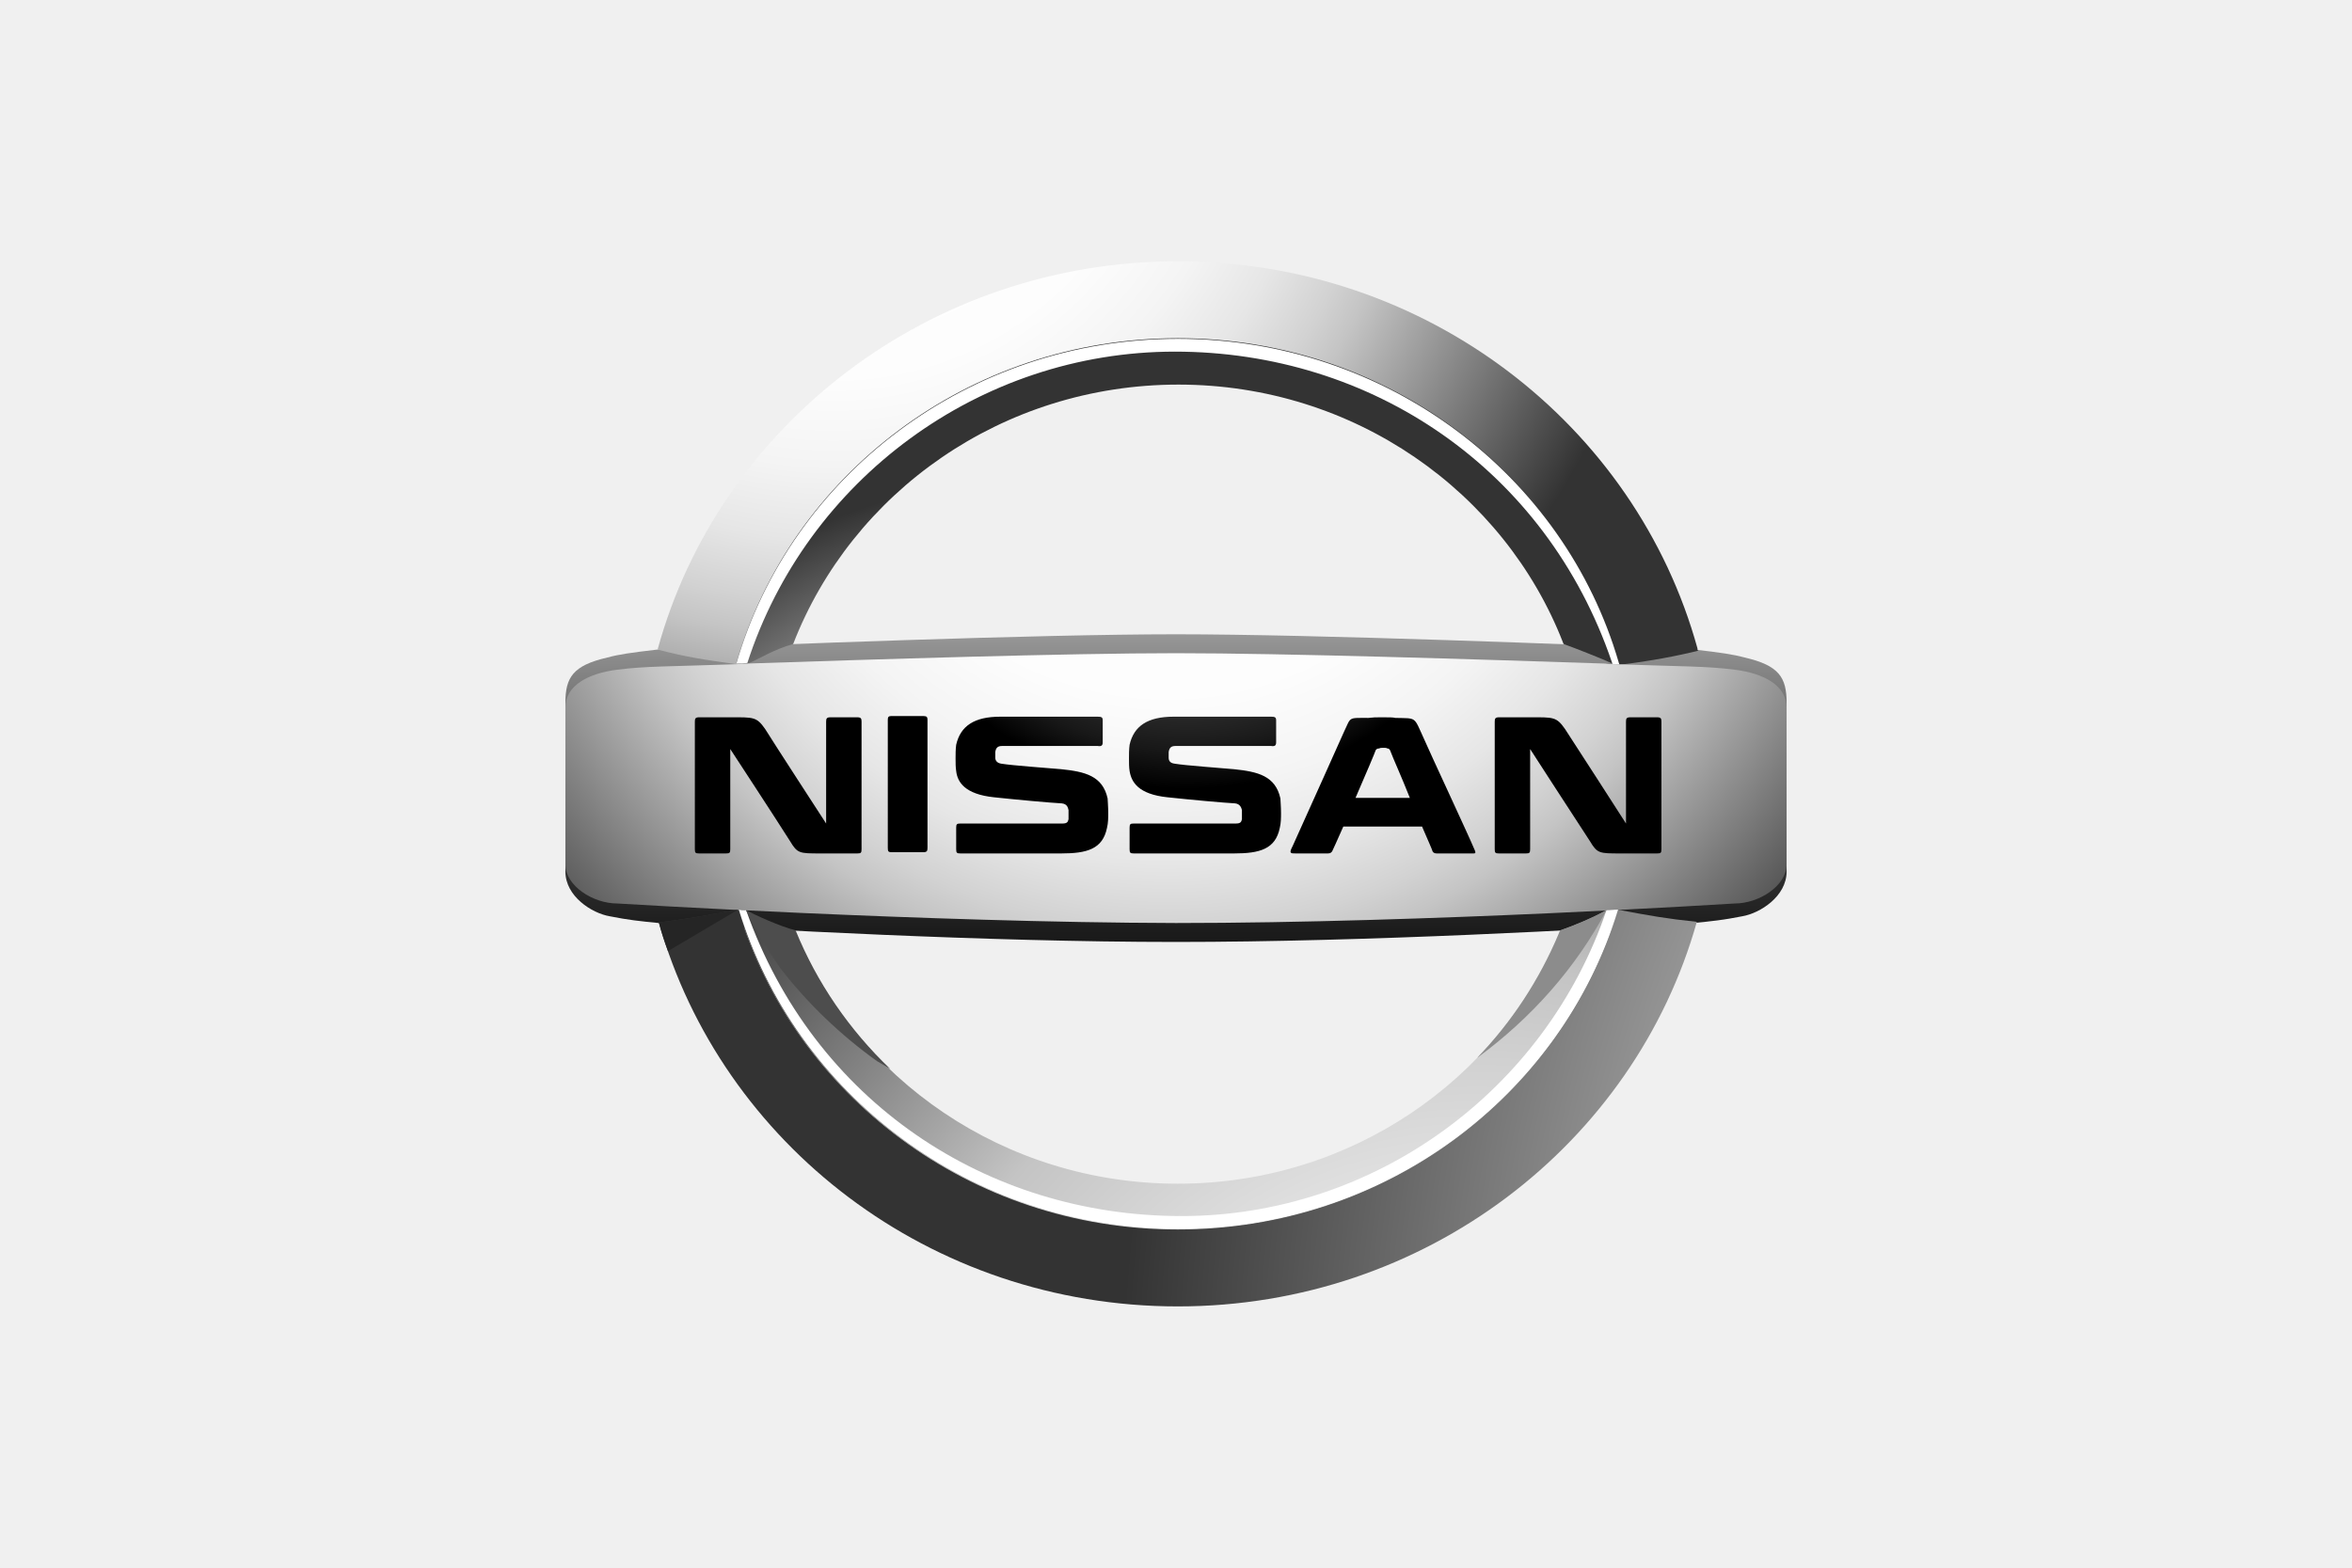
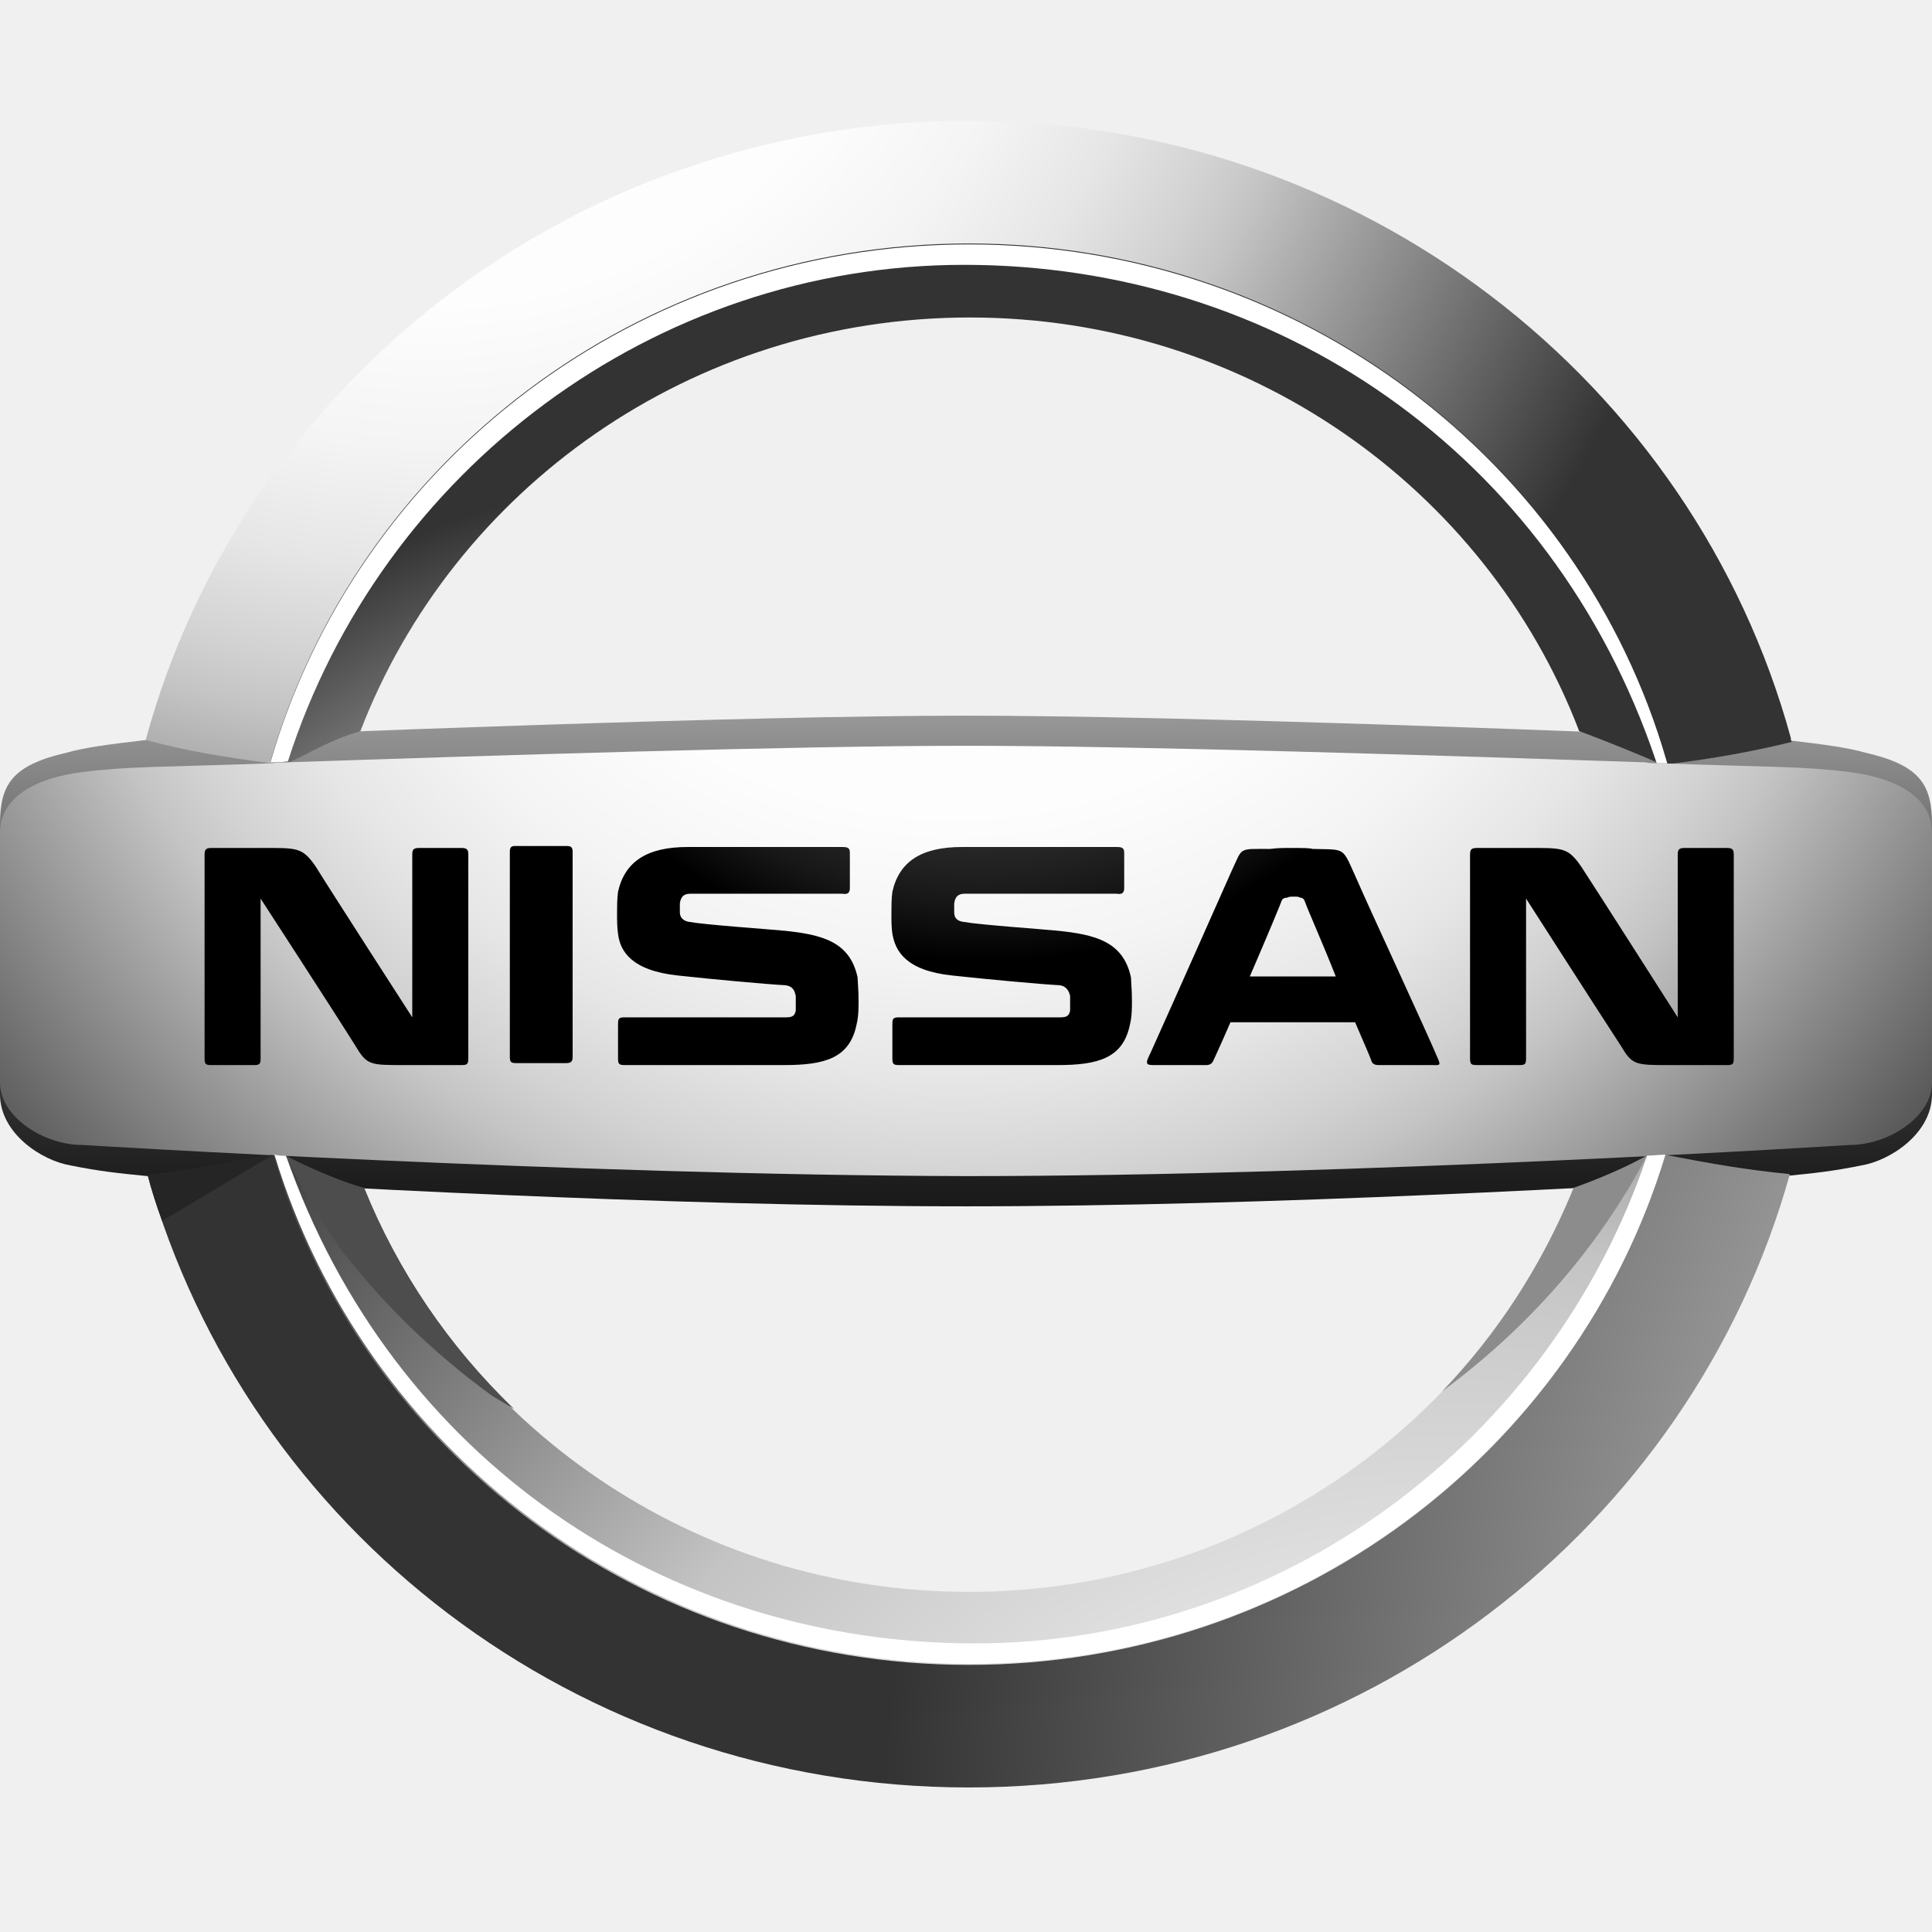
- <svg xmlns="http://www.w3.org/2000/svg" height="800" width="1200" viewBox="-30 -42.8 260 256.8">
-   <linearGradient gradientTransform="translate(-202.6 -489.89)" y2="631.789" x2="302.6" y1="492.388" x1="302.6" gradientUnits="userSpaceOnUse" id="a">
-     <stop offset=".194" stop-color="#fff" />
-     <stop offset=".208" stop-color="#f8f8f8" />
-     <stop offset=".366" stop-color="#aeaeae" />
-     <stop offset=".513" stop-color="#707070" />
-     <stop offset=".647" stop-color="#404040" />
-     <stop offset=".764" stop-color="#1d1d1d" />
-     <stop offset=".86" stop-color="#080808" />
-     <stop offset=".922" />
-   </linearGradient>
-   <path d="M193.1 64.9c-1.8-.5-3.9-.8-8.2-1.3-18-.8-62.3-2.5-84.9-2.5-22.6 0-66.9 1.7-84.9 2.5-4.3.5-6.4.8-8.2 1.3C1.2 66.2 0 68.2 0 72.3V100c0 4 4.3 6.8 7.3 7.3 3 .6 4.9.8 8 1.1 16 1 53.3 3.1 84.7 3.1 31.4 0 68.6-2.1 84.7-3.1 3.1-.3 5-.5 8-1.1 3-.5 7.3-3.3 7.3-7.3V72.3c0-4.1-1.2-6.1-6.9-7.4z" fill="url(#a)" />
-   <radialGradient gradientUnits="userSpaceOnUse" gradientTransform="translate(-202.6 -489.89)" r="139.462" cy="455.433" cx="246.456" id="b">
-     <stop offset=".202" stop-color="#fff" />
-     <stop offset=".382" stop-color="#fdfdfd" />
-     <stop offset=".487" stop-color="#f4f4f4" />
-     <stop offset=".573" stop-color="#e6e6e6" />
-     <stop offset=".648" stop-color="#d2d2d2" />
-     <stop offset=".689" stop-color="#c4c4c4" />
-     <stop offset="1" stop-color="#333" />
-   </radialGradient>
-   <path d="M28 66c8.8-30.7 37.8-53.2 72.3-53.2 34.3 0 63.3 22.4 72.2 53 0 .1 0 .2.1.3 5.1-.6 9.7-1.5 12.9-2.3-.1-.2-.1-.2-.1-.4C175.3 26.8 141 0 100.3 0 59.5 0 25.1 27 15.1 63.6c4.5 1.2 7.8 1.7 12.9 2.4z" fill="url(#b)" />
-   <radialGradient gradientUnits="userSpaceOnUse" gradientTransform="translate(-202.6 -489.89)" r="290.451" cy="678.815" cx="583.968" id="c">
-     <stop offset=".202" stop-color="#fff" />
-     <stop offset=".368" stop-color="#e4e4e4" />
-     <stop offset=".594" stop-color="#c4c4c4" />
-     <stop offset="1" stop-color="#333" />
-   </radialGradient>
-   <path d="M172.3 106.2c-.1.3-.2.6-.2.7-9.4 29.9-38 51.6-71.8 51.6-34.1 0-62.8-22-72-52.3-5.6 1-7.5 1.4-13 2.1 10.3 36.3 44.4 62.9 85 62.9s74.8-26.7 85-63c-4.9-.5-7.7-1-13-2z" fill="url(#c)" />
-   <radialGradient gradientUnits="userSpaceOnUse" gradientTransform="translate(-202.6 -489.89)" r="89.169" cy="614.719" cx="279.955" id="d">
-     <stop offset=".202" stop-color="#fff" />
-     <stop offset=".368" stop-color="#e4e4e4" />
-     <stop offset=".594" stop-color="#c4c4c4" />
-     <stop offset="1" stop-color="#333" />
-   </radialGradient>
-   <path d="M29.9 65.9c2.1-.9 4.2-2.3 7.4-3.2 9.6-24.8 34.2-42.5 63.1-42.5 28.8 0 53.4 17.6 63 42.3 0 .1.1.2.1.2 1.7.6 6.5 2.5 8 3.2h1.1c0-.1-.1-.2-.1-.3-8.9-30.6-37.9-53-72.2-53-34.4 0-63.4 22.5-72.3 53.2.6.2 1.5.1 1.9.1z" fill="url(#d)" />
-   <path d="M99.8 14.8c32.2 0 60.8 19.2 71.6 50.9 0 .1.1.2.1.3h1.1c0-.1-.1-.2-.1-.3-8.9-30.6-37.9-53-72.2-53-34.4 0-63.4 22.5-72.3 53.2.7 0 1 0 1.8-.1 9.7-30 38-51 70-51z" fill="#FFF" />
-   <radialGradient gradientUnits="userSpaceOnUse" gradientTransform="translate(-202.6 -489.89)" r="169.193" cy="705.898" cx="351.912" id="e">
-     <stop offset=".202" stop-color="#fff" />
-     <stop offset=".368" stop-color="#e4e4e4" />
-     <stop offset=".594" stop-color="#c4c4c4" />
-     <stop offset="1" stop-color="#333" />
-   </radialGradient>
-   <path d="M170.5 106.3c-2.3 1.3-5.2 2.5-7.5 3.3 0 .1-.2.4-.2.5-10 24-34.2 41-62.5 41-28.5 0-52.8-17.2-62.7-41.4-2.7-.7-6.6-2.5-8.1-3.3-.6 0-.9 0-1.2-.1 9.2 30.2 37.9 52.3 72 52.3 33.9 0 62.6-21.8 71.8-51.8 0-.1.1-.4.1-.4-.4-.2-1.3-.1-1.7-.1z" fill="url(#e)" />
-   <radialGradient gradientUnits="userSpaceOnUse" gradientTransform="translate(-202.6 -489.89)" r="134.452" cy="507.502" cx="301.26" id="f">
-     <stop offset=".202" stop-color="#fff" />
-     <stop offset=".397" stop-color="#fdfdfd" />
-     <stop offset=".51" stop-color="#f4f4f4" />
-     <stop offset=".603" stop-color="#e6e6e6" />
-     <stop offset=".684" stop-color="#d2d2d2" />
-     <stop offset=".728" stop-color="#c4c4c4" />
-     <stop offset="1" stop-color="#4d4d4d" />
-   </radialGradient>
-   <path d="M191.5 66.9c-4.8-.6-8-.5-19.6-.9-.5 0-1.1 0-1.6-.1-21-.7-52.5-1.7-70.3-1.7-17.8 0-49.4 1-70.3 1.7-.5 0-1.1 0-1.6.1-11.6.4-14.8.3-19.6.9-4.8.6-8.5 2.6-8.5 6.2v25.7c0 3.5 4.5 6.4 8.5 6.4 0 0 50.7 3.1 91.5 3.2 40.8 0 91.5-3.2 91.5-3.2 4 0 8.5-2.9 8.5-6.4V73.1c0-3.6-3.7-5.6-8.5-6.2z" fill="url(#f)" />
-   <path d="M170.5 106.3c-10 29.5-38 50.1-69.6 50.1-32 0-60.3-18.9-71.3-50.1-.4 0-.8 0-1.2-.1 9.2 30.2 37.9 52.3 72 52.3s62.8-22.1 72-52.3c-.7 0-1.3.1-1.9.1z" fill="#FFF" />
-   <path d="M170.5 106.3c-2.4 1.3-5.3 2.5-7.6 3.3 0 .1-.2.4-.2.5-3.2 7.6-7.7 14.5-13.4 20.4 9-6.6 16.2-14.8 21.2-24.2z" fill="#8C8C8C" />
-   <path d="M53.2 132.3c-6.7-6.4-12-14.1-15.5-22.7-2.7-.7-6.6-2.5-8.1-3.3 1.6 3.4 3.5 6.5 5.6 9.5 4.4 5.7 9.8 10.9 15.8 15.2.7.4 1.5.9 2.2 1.3z" fill="#4D4D4D" />
-   <path d="M28.3 106.2c-5.6 1-7.5 1.4-13 2.1.4 1.6.9 3.1 1.5 4.7z" fill="#252525" />
-   <radialGradient gradientUnits="userSpaceOnUse" gradientTransform="translate(-202.6 -489.89)" r="90.56" cy="520.968" cx="304.375" id="g">
-     <stop offset=".111" stop-color="#4d4d4d" />
-     <stop offset=".248" stop-color="#494949" />
-     <stop offset=".355" stop-color="#404040" />
-     <stop offset=".451" stop-color="#2f2f2f" />
-     <stop offset=".541" stop-color="#181818" />
-     <stop offset=".611" />
-   </radialGradient>
-   <path d="M140.6 78.2c-1.7-3.7-1.1-3.3-4.7-3.4-.3-.1-1.1-.1-2.2-.1s-1.3 0-2.2.1c-3.4 0-2.8-.2-4 2.3 0 0-5.9 13.2-8.4 18.7l-.1.2c-.5 1-.2 1 .6 1h5.3c.4 0 .6-.2.7-.4 0 0 .8-1.7 1.8-4h12.9c1 2.3 1.7 3.9 1.7 4 .1.3.4.4.7.4h5.5c.8 0 1 .1.7-.6-1-2.4-7.4-16.1-8.3-18.2zm-11.2 9.7c1.7-3.9 3.3-7.7 3.3-7.8.1-.2.3-.3.6-.3.1-.1.4-.1.7-.1.2 0 .5 0 .6.1.2 0 .4.1.5.4.4 1.1 1.9 4.4 3.2 7.7zM58.7 74.5c.5 0 .6.2.6.6v21c0 .5-.1.7-.7.7h-5.1c-.6 0-.7-.1-.7-.7v-21c0-.4.1-.6.5-.6zm-10.9.2c.6 0 .7.2.7.7v20.9c0 .6-.1.7-.7.7h-6c-3.5 0-3.8 0-5-2-2.4-3.8-9.8-15.1-9.8-15.1v16.4c0 .6-.1.7-.7.7h-4.4c-.6 0-.7-.1-.7-.7V75.4c0-.5.1-.7.7-.7H27c3.8 0 4.3-.1 5.7 1.9 1.1 1.8 10 15.5 10 15.5V75.4c0-.5.1-.7.7-.7zm131 0c.6 0 .7.2.7.7v20.9c0 .6-.1.7-.7.7h-6c-3.5 0-3.8 0-5-2-2.5-3.8-9.8-15.1-9.8-15.1v16.4c0 .6-.1.7-.7.7h-4.4c-.6 0-.7-.1-.7-.7V75.4c0-.5.1-.7.7-.7h5.1c3.8 0 4.3-.1 5.7 1.9 1.2 1.8 10 15.5 10 15.5V75.4c0-.5.1-.7.7-.7zm-97.6 8.5c3.9.4 6.8 1.1 7.6 4.8 0 .3.1 1.3.1 2.4 0 .7 0 1.6-.2 2.4-.7 3.5-3.3 4.2-7.5 4.2H64.7c-.6 0-.7-.1-.7-.7v-3.5c0-.6.1-.7.7-.7h16.7c.7 0 .9-.2 1-.7v-1.5c-.1-.4-.2-1-1.1-1.1-1.9-.1-7.4-.6-11.1-1-4.8-.5-6-2.5-6.2-4.3-.1-.6-.1-1.4-.1-2.1 0-.6 0-1.5.1-2.2.7-3.1 3-4.6 7.2-4.6h16c.6 0 .8.1.8.6v3.6c0 .5-.2.7-.8.6H71.5c-.7 0-1 .3-1.1 1v.9c0 .5.3.9 1 1 1.8.3 7.6.7 9.8.9zm28.3 0c3.9.4 6.8 1.1 7.6 4.8 0 .3.1 1.3.1 2.4 0 .7 0 1.6-.2 2.4-.7 3.5-3.3 4.2-7.5 4.2H93.1c-.6 0-.7-.1-.7-.7v-3.5c0-.6.1-.7.7-.7h16.7c.7 0 .9-.2 1-.7v-1.5c-.1-.4-.3-1-1.1-1.1-1.9-.1-7.4-.6-11.1-1-4.8-.5-5.9-2.5-6.2-4.3-.1-.6-.1-1.4-.1-2.1 0-.6 0-1.5.1-2.2.7-3.1 3-4.6 7.2-4.6h16c.6 0 .8.1.8.6v3.6c0 .5-.2.7-.8.6H99.9c-.7 0-1 .3-1.1 1v.9c0 .5.2.9 1 1 1.8.3 7.6.7 9.7.9z" fill="url(#g)" />
+ <svg xmlns="http://www.w3.org/2000/svg" width="64" height="64" viewBox="0 0 64 64" fill="none">
+   <path d="M61.792 24.933C61.216 24.771 60.544 24.674 59.168 24.513C53.408 24.255 39.232 23.707 32 23.707C24.768 23.707 10.592 24.255 4.832 24.513C3.456 24.674 2.784 24.771 2.208 24.933C0.384 25.352 0 25.997 0 27.319V36.252C0 37.542 1.376 38.445 2.336 38.606C3.296 38.8 3.904 38.864 4.896 38.961C10.016 39.284 21.952 39.961 32 39.961C42.048 39.961 53.952 39.284 59.104 38.961C60.096 38.864 60.704 38.8 61.664 38.606C62.624 38.445 64 37.542 64 36.252V27.319C64 25.997 63.616 25.352 61.792 24.933Z" fill="url(#paint0_linear_10704_19366)" />
+   <path d="M8.956 25.285C11.772 15.384 21.052 8.128 32.092 8.128C43.068 8.128 52.348 15.352 55.196 25.221C55.196 25.253 55.196 25.285 55.228 25.317C56.86 25.124 58.332 24.834 59.356 24.576C59.324 24.511 59.324 24.511 59.324 24.447C56.092 12.643 45.116 4 32.092 4C19.036 4 8.028 12.707 4.828 24.511C6.268 24.898 7.324 25.059 8.956 25.285Z" fill="url(#paint1_radial_10704_19366)" />
+   <path d="M55.131 38.25C55.099 38.347 55.067 38.444 55.067 38.476C52.059 48.118 42.907 55.117 32.091 55.117C21.179 55.117 11.995 48.022 9.051 38.25C7.259 38.572 6.651 38.702 4.891 38.927C8.187 50.634 19.099 59.212 32.091 59.212C45.083 59.212 56.027 50.602 59.291 38.895C57.723 38.734 56.827 38.572 55.131 38.25Z" fill="url(#paint2_radial_10704_19366)" />
+   <path d="M9.569 25.256C10.241 24.965 10.913 24.514 11.937 24.224C15.009 16.226 22.881 10.517 32.129 10.517C41.345 10.517 49.217 16.193 52.289 24.159C52.289 24.191 52.321 24.224 52.321 24.224C52.865 24.417 54.401 25.03 54.881 25.256H55.233C55.233 25.223 55.201 25.191 55.201 25.159C52.353 15.29 43.073 8.066 32.097 8.066C21.089 8.066 11.809 15.323 8.961 25.223C9.153 25.288 9.441 25.256 9.569 25.256Z" fill="url(#paint3_radial_10704_19366)" />
+   <path d="M31.937 8.773C42.241 8.773 51.393 14.965 54.849 25.188C54.849 25.221 54.881 25.253 54.881 25.285H55.233C55.233 25.253 55.201 25.221 55.201 25.188C52.353 15.32 43.073 8.096 32.097 8.096C21.089 8.096 11.809 15.352 8.961 25.253C9.185 25.253 9.281 25.253 9.537 25.221C12.641 15.546 21.697 8.773 31.937 8.773Z" fill="white" />
+   <path d="M54.555 38.285C53.819 38.705 52.891 39.092 52.155 39.35C52.155 39.382 52.091 39.479 52.091 39.511C48.891 47.251 41.147 52.733 32.091 52.733C22.971 52.733 15.195 47.186 12.027 39.382C11.163 39.156 9.915 38.576 9.435 38.318C9.243 38.318 9.147 38.318 9.051 38.285C11.995 48.025 21.179 55.152 32.091 55.152C42.939 55.152 52.123 48.122 55.067 38.447C55.067 38.414 55.099 38.318 55.099 38.318C54.971 38.253 54.683 38.285 54.555 38.285Z" fill="url(#paint4_radial_10704_19366)" />
+   <path d="M61.28 25.576C59.744 25.382 58.72 25.415 55.008 25.286C54.848 25.286 54.656 25.286 54.496 25.253C47.776 25.028 37.696 24.705 32 24.705C26.304 24.705 16.192 25.028 9.504 25.253C9.344 25.253 9.152 25.253 8.992 25.286C5.28 25.415 4.256 25.382 2.72 25.576C1.184 25.769 0 26.414 0 27.575V35.864C0 36.992 1.44 37.928 2.72 37.928C2.72 37.928 18.944 38.927 32 38.96C45.056 38.96 61.28 37.928 61.28 37.928C62.56 37.928 64 36.992 64 35.864V27.575C64 26.414 62.816 25.769 61.28 25.576Z" fill="url(#paint5_radial_10704_19366)" />
+   <path d="M54.562 38.282C51.362 47.796 42.402 54.44 32.29 54.44C22.05 54.44 12.994 48.344 9.474 38.282C9.346 38.282 9.218 38.282 9.09 38.25C12.034 47.989 21.218 55.117 32.13 55.117C43.042 55.117 52.226 47.989 55.17 38.25C54.946 38.25 54.754 38.282 54.562 38.282Z" fill="white" />
+   <path d="M54.557 38.285C53.789 38.704 52.861 39.091 52.125 39.349C52.125 39.382 52.061 39.478 52.061 39.511C51.037 41.962 49.597 44.187 47.773 46.09C50.653 43.961 52.957 41.317 54.557 38.285Z" fill="#8C8C8C" />
+   <path d="M17.025 46.67C14.881 44.606 13.185 42.123 12.065 39.349C11.201 39.124 9.953 38.543 9.473 38.285C9.985 39.382 10.593 40.381 11.265 41.349C12.673 43.187 14.401 44.864 16.321 46.251C16.545 46.38 16.801 46.541 17.025 46.67Z" fill="#4D4D4D" />
+   <path d="M9.051 38.25C7.259 38.572 6.651 38.702 4.891 38.927C5.019 39.443 5.179 39.927 5.371 40.443L9.051 38.25Z" fill="#252525" />
+   <path d="M44.985 29.219C44.441 28.025 44.633 28.154 43.481 28.122C43.385 28.09 43.129 28.09 42.777 28.09C42.425 28.09 42.361 28.09 42.073 28.122C40.985 28.122 41.177 28.058 40.793 28.864C40.793 28.864 38.905 33.121 38.105 34.895L38.073 34.959C37.913 35.282 38.009 35.282 38.265 35.282H39.961C40.089 35.282 40.153 35.217 40.185 35.153C40.185 35.153 40.441 34.604 40.761 33.863H44.889C45.209 34.604 45.433 35.12 45.433 35.153C45.465 35.249 45.561 35.282 45.657 35.282H47.417C47.673 35.282 47.737 35.314 47.641 35.088C47.321 34.314 45.273 29.896 44.985 29.219ZM41.401 32.347C41.945 31.089 42.457 29.864 42.457 29.831C42.489 29.767 42.553 29.735 42.649 29.735C42.681 29.702 42.777 29.702 42.873 29.702C42.937 29.702 43.033 29.702 43.065 29.735C43.129 29.735 43.193 29.767 43.225 29.864C43.353 30.218 43.833 31.283 44.249 32.347H41.401ZM18.777 28.025C18.937 28.025 18.969 28.09 18.969 28.219V34.991C18.969 35.153 18.937 35.217 18.745 35.217H17.113C16.921 35.217 16.889 35.185 16.889 34.991V28.219C16.889 28.09 16.921 28.025 17.049 28.025H18.777ZM15.289 28.09C15.481 28.09 15.513 28.154 15.513 28.316V35.056C15.513 35.249 15.481 35.282 15.289 35.282H13.369C12.249 35.282 12.153 35.282 11.769 34.637C11.001 33.411 8.633 29.767 8.633 29.767V35.056C8.633 35.249 8.601 35.282 8.409 35.282H7.001C6.809 35.282 6.777 35.249 6.777 35.056V28.316C6.777 28.154 6.809 28.09 7.001 28.09H8.633C9.849 28.09 10.009 28.058 10.457 28.703C10.809 29.283 13.657 33.701 13.657 33.701V28.316C13.657 28.154 13.689 28.09 13.881 28.09H15.289ZM57.209 28.09C57.401 28.09 57.433 28.154 57.433 28.316V35.056C57.433 35.249 57.401 35.282 57.209 35.282H55.289C54.169 35.282 54.073 35.282 53.689 34.637C52.889 33.411 50.553 29.767 50.553 29.767V35.056C50.553 35.249 50.521 35.282 50.329 35.282H48.921C48.729 35.282 48.697 35.249 48.697 35.056V28.316C48.697 28.154 48.729 28.09 48.921 28.09H50.553C51.769 28.09 51.929 28.058 52.377 28.703C52.761 29.283 55.577 33.701 55.577 33.701V28.316C55.577 28.154 55.609 28.09 55.801 28.09H57.209ZM25.977 30.831C27.225 30.96 28.153 31.186 28.409 32.379C28.409 32.476 28.441 32.798 28.441 33.153C28.441 33.379 28.441 33.669 28.377 33.927C28.153 35.056 27.321 35.282 25.977 35.282H20.697C20.505 35.282 20.473 35.249 20.473 35.056V33.927C20.473 33.734 20.505 33.701 20.697 33.701H26.041C26.265 33.701 26.329 33.637 26.361 33.476V32.992C26.329 32.863 26.297 32.669 26.009 32.637C25.401 32.605 23.641 32.444 22.457 32.315C20.921 32.153 20.537 31.508 20.473 30.928C20.441 30.734 20.441 30.476 20.441 30.251C20.441 30.057 20.441 29.767 20.473 29.541C20.697 28.541 21.433 28.058 22.777 28.058H27.897C28.089 28.058 28.153 28.09 28.153 28.251V29.412C28.153 29.573 28.089 29.638 27.897 29.606H22.873C22.649 29.606 22.553 29.702 22.521 29.928V30.218C22.521 30.38 22.617 30.509 22.841 30.541C23.417 30.638 25.273 30.767 25.977 30.831ZM35.033 30.831C36.281 30.96 37.209 31.186 37.465 32.379C37.465 32.476 37.497 32.798 37.497 33.153C37.497 33.379 37.497 33.669 37.433 33.927C37.209 35.056 36.377 35.282 35.033 35.282H29.785C29.593 35.282 29.561 35.249 29.561 35.056V33.927C29.561 33.734 29.593 33.701 29.785 33.701H35.129C35.353 33.701 35.417 33.637 35.449 33.476V32.992C35.417 32.863 35.353 32.669 35.097 32.637C34.489 32.605 32.729 32.444 31.545 32.315C30.009 32.153 29.657 31.508 29.561 30.928C29.529 30.734 29.529 30.476 29.529 30.251C29.529 30.057 29.529 29.767 29.561 29.541C29.785 28.541 30.521 28.058 31.865 28.058H36.985C37.177 28.058 37.241 28.09 37.241 28.251V29.412C37.241 29.573 37.177 29.638 36.985 29.606H31.961C31.737 29.606 31.641 29.702 31.609 29.928V30.218C31.609 30.38 31.673 30.509 31.929 30.541C32.505 30.638 34.361 30.767 35.033 30.831Z" fill="url(#paint6_radial_10704_19366)" />
+   <defs>
+     <linearGradient id="paint0_linear_10704_19366" x1="32" y1="4.808" x2="32" y2="49.765" gradientUnits="userSpaceOnUse">
+       <stop offset="0.194" stop-color="white" />
+       <stop offset="0.208" stop-color="#F8F8F8" />
+       <stop offset="0.366" stop-color="#AEAEAE" />
+       <stop offset="0.513" stop-color="#707070" />
+       <stop offset="0.647" stop-color="#404040" />
+       <stop offset="0.764" stop-color="#1D1D1D" />
+       <stop offset="0.86" stop-color="#080808" />
+       <stop offset="0.922" />
+     </linearGradient>
+     <radialGradient id="paint1_radial_10704_19366" cx="0" cy="0" r="1" gradientUnits="userSpaceOnUse" gradientTransform="translate(14.03 -7.11238) scale(44.6278 44.9765)">
+       <stop offset="0.202" stop-color="white" />
+       <stop offset="0.382" stop-color="#FDFDFD" />
+       <stop offset="0.487" stop-color="#F4F4F4" />
+       <stop offset="0.573" stop-color="#E6E6E6" />
+       <stop offset="0.648" stop-color="#D2D2D2" />
+       <stop offset="0.689" stop-color="#C4C4C4" />
+       <stop offset="1" stop-color="#333333" />
+     </radialGradient>
+     <radialGradient id="paint2_radial_10704_19366" cx="0" cy="0" r="1" gradientUnits="userSpaceOnUse" gradientTransform="translate(122.032 64.9288) scale(92.9443 93.6704)">
+       <stop offset="0.202" stop-color="white" />
+       <stop offset="0.368" stop-color="#E4E4E4" />
+       <stop offset="0.594" stop-color="#C4C4C4" />
+       <stop offset="1" stop-color="#333333" />
+     </radialGradient>
+     <radialGradient id="paint3_radial_10704_19366" cx="0" cy="0" r="1" gradientUnits="userSpaceOnUse" gradientTransform="translate(24.7545 44.2603) scale(28.5341 28.757)">
+       <stop offset="0.202" stop-color="white" />
+       <stop offset="0.368" stop-color="#E4E4E4" />
+       <stop offset="0.594" stop-color="#C4C4C4" />
+       <stop offset="1" stop-color="#333333" />
+     </radialGradient>
+     <radialGradient id="paint4_radial_10704_19366" cx="0" cy="0" r="1" gradientUnits="userSpaceOnUse" gradientTransform="translate(47.7746 73.6662) scale(54.1418 54.5648)">
+       <stop offset="0.202" stop-color="white" />
+       <stop offset="0.368" stop-color="#E4E4E4" />
+       <stop offset="0.594" stop-color="#C4C4C4" />
+       <stop offset="1" stop-color="#333333" />
+     </radialGradient>
+     <radialGradient id="paint5_radial_10704_19366" cx="0" cy="0" r="1" gradientUnits="userSpaceOnUse" gradientTransform="translate(31.5712 9.68044) scale(43.0246 43.3608)">
+       <stop offset="0.202" stop-color="white" />
+       <stop offset="0.397" stop-color="#FDFDFD" />
+       <stop offset="0.51" stop-color="#F4F4F4" />
+       <stop offset="0.603" stop-color="#E6E6E6" />
+       <stop offset="0.684" stop-color="#D2D2D2" />
+       <stop offset="0.728" stop-color="#C4C4C4" />
+       <stop offset="1" stop-color="#4D4D4D" />
+     </radialGradient>
+     <radialGradient id="paint6_radial_10704_19366" cx="0" cy="0" r="1" gradientUnits="userSpaceOnUse" gradientTransform="translate(32.5613 14.0218) scale(28.9792 29.2056)">
+       <stop offset="0.111" stop-color="#4D4D4D" />
+       <stop offset="0.248" stop-color="#494949" />
+       <stop offset="0.355" stop-color="#404040" />
+       <stop offset="0.451" stop-color="#2F2F2F" />
+       <stop offset="0.541" stop-color="#181818" />
+       <stop offset="0.611" />
+     </radialGradient>
+   </defs>
</svg>
